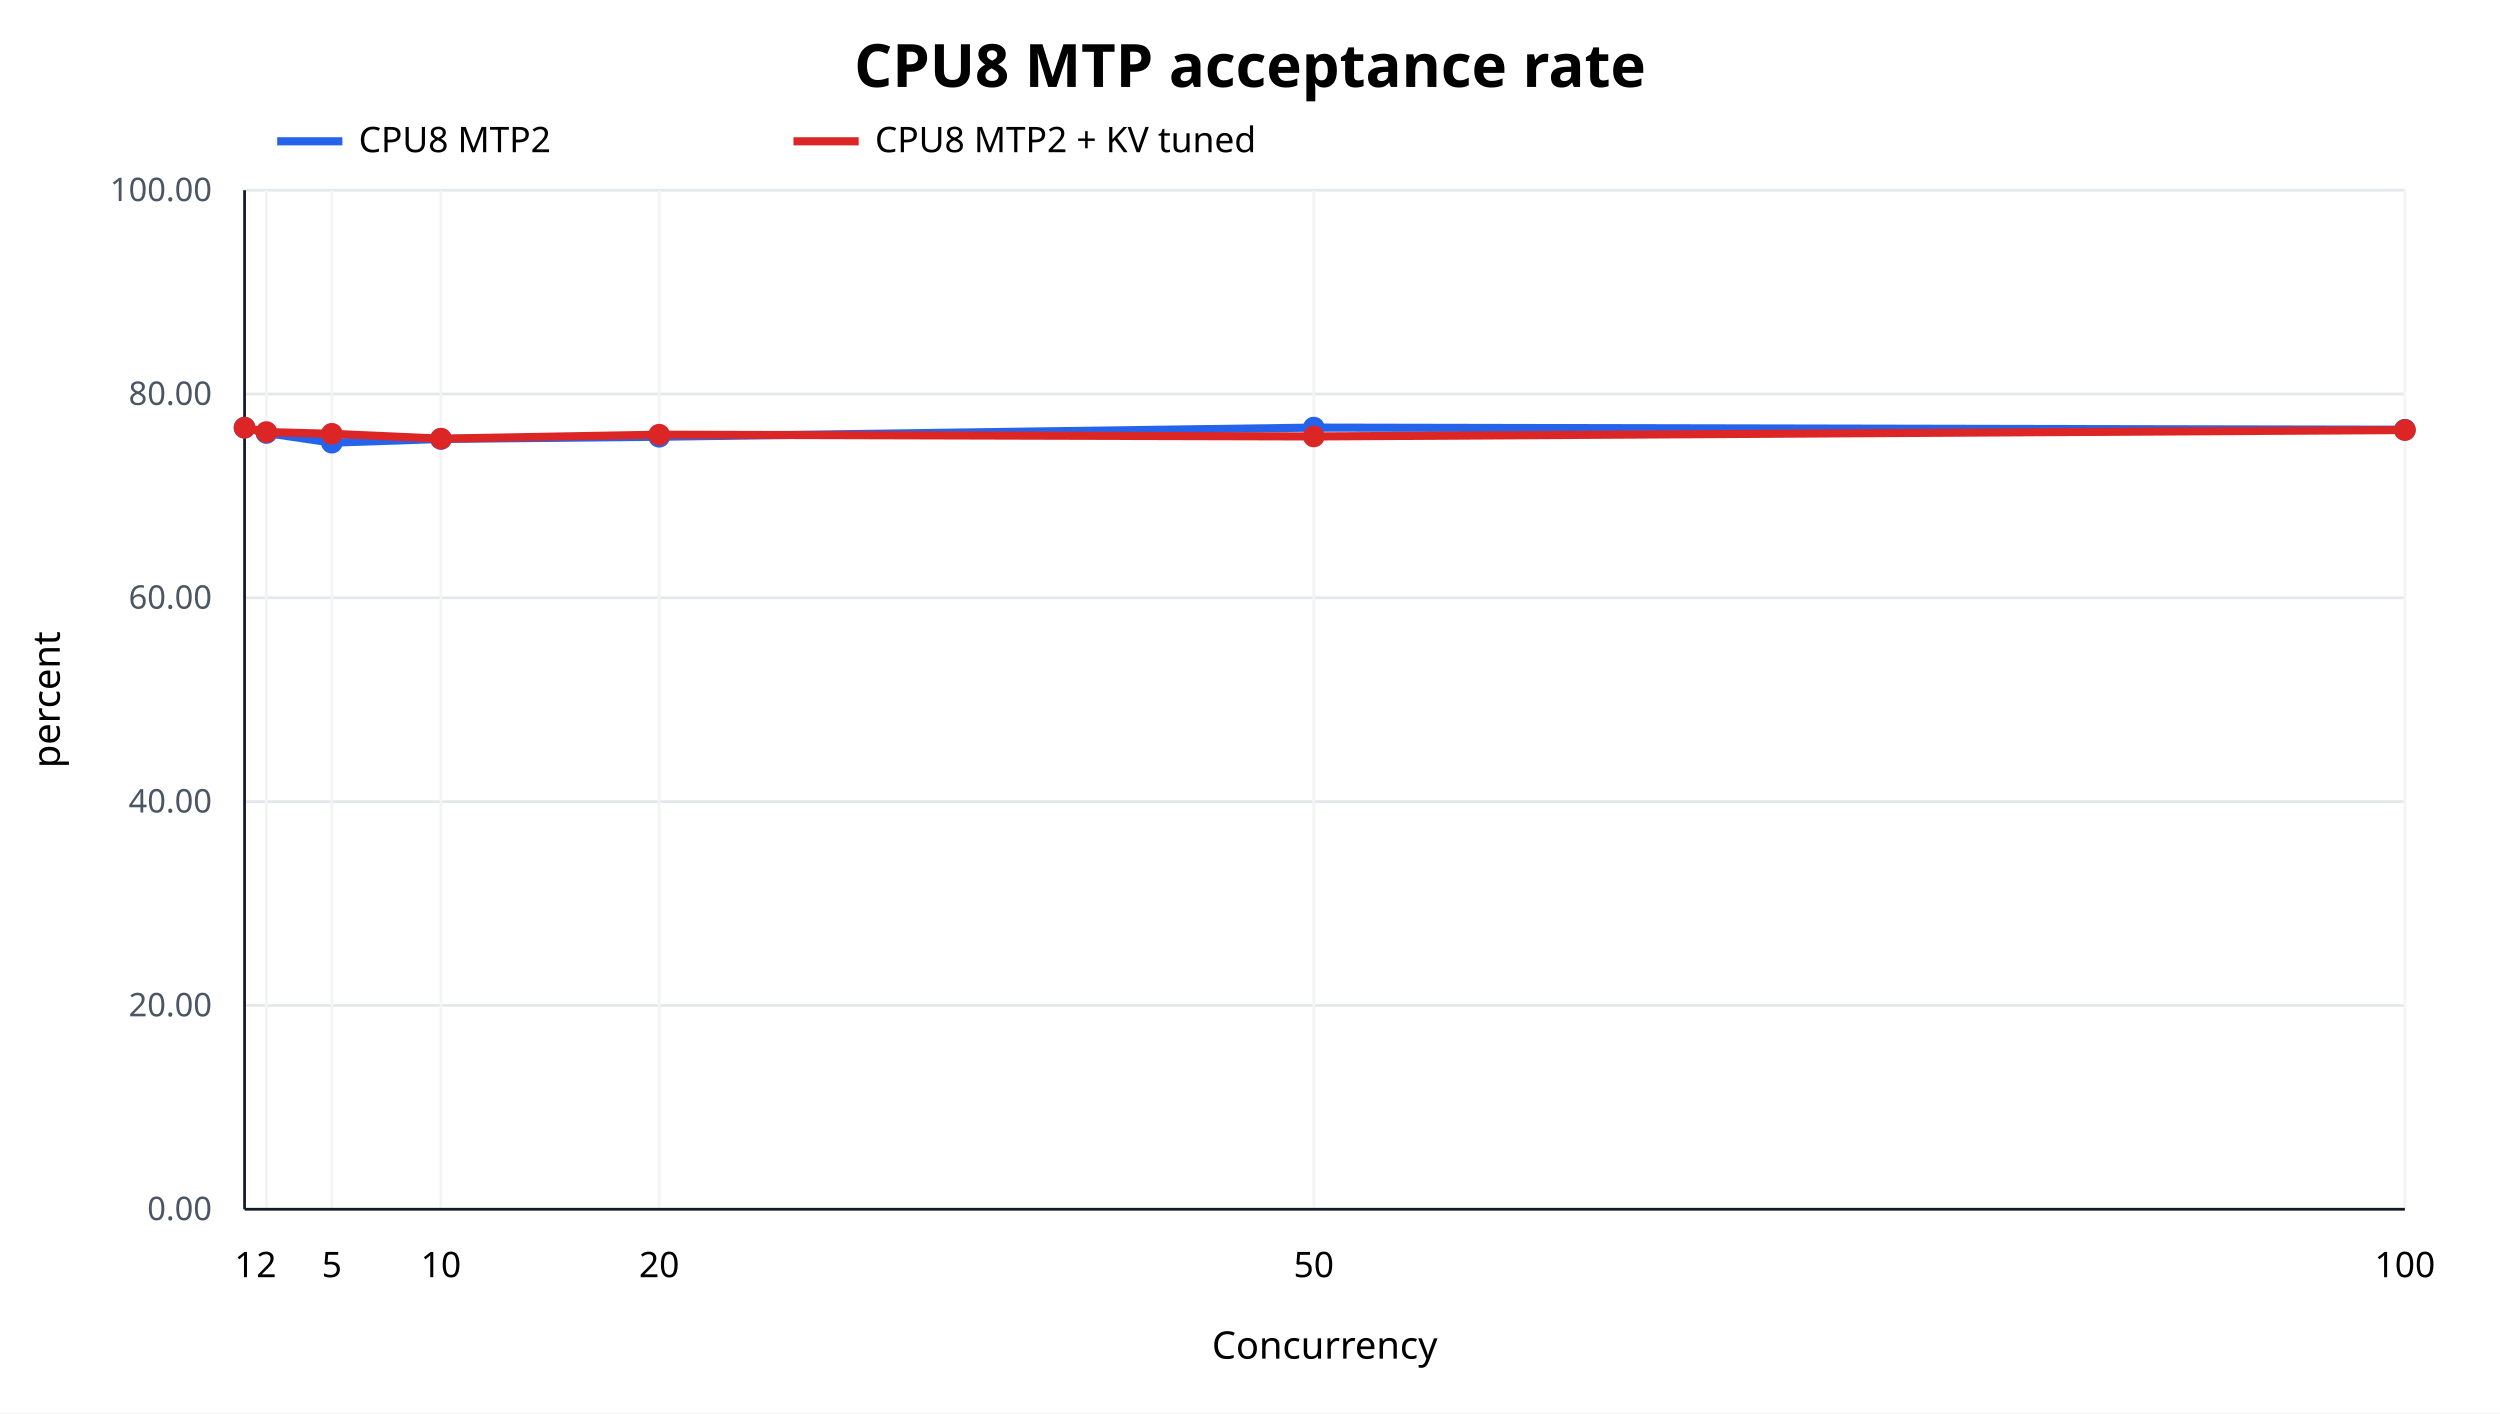
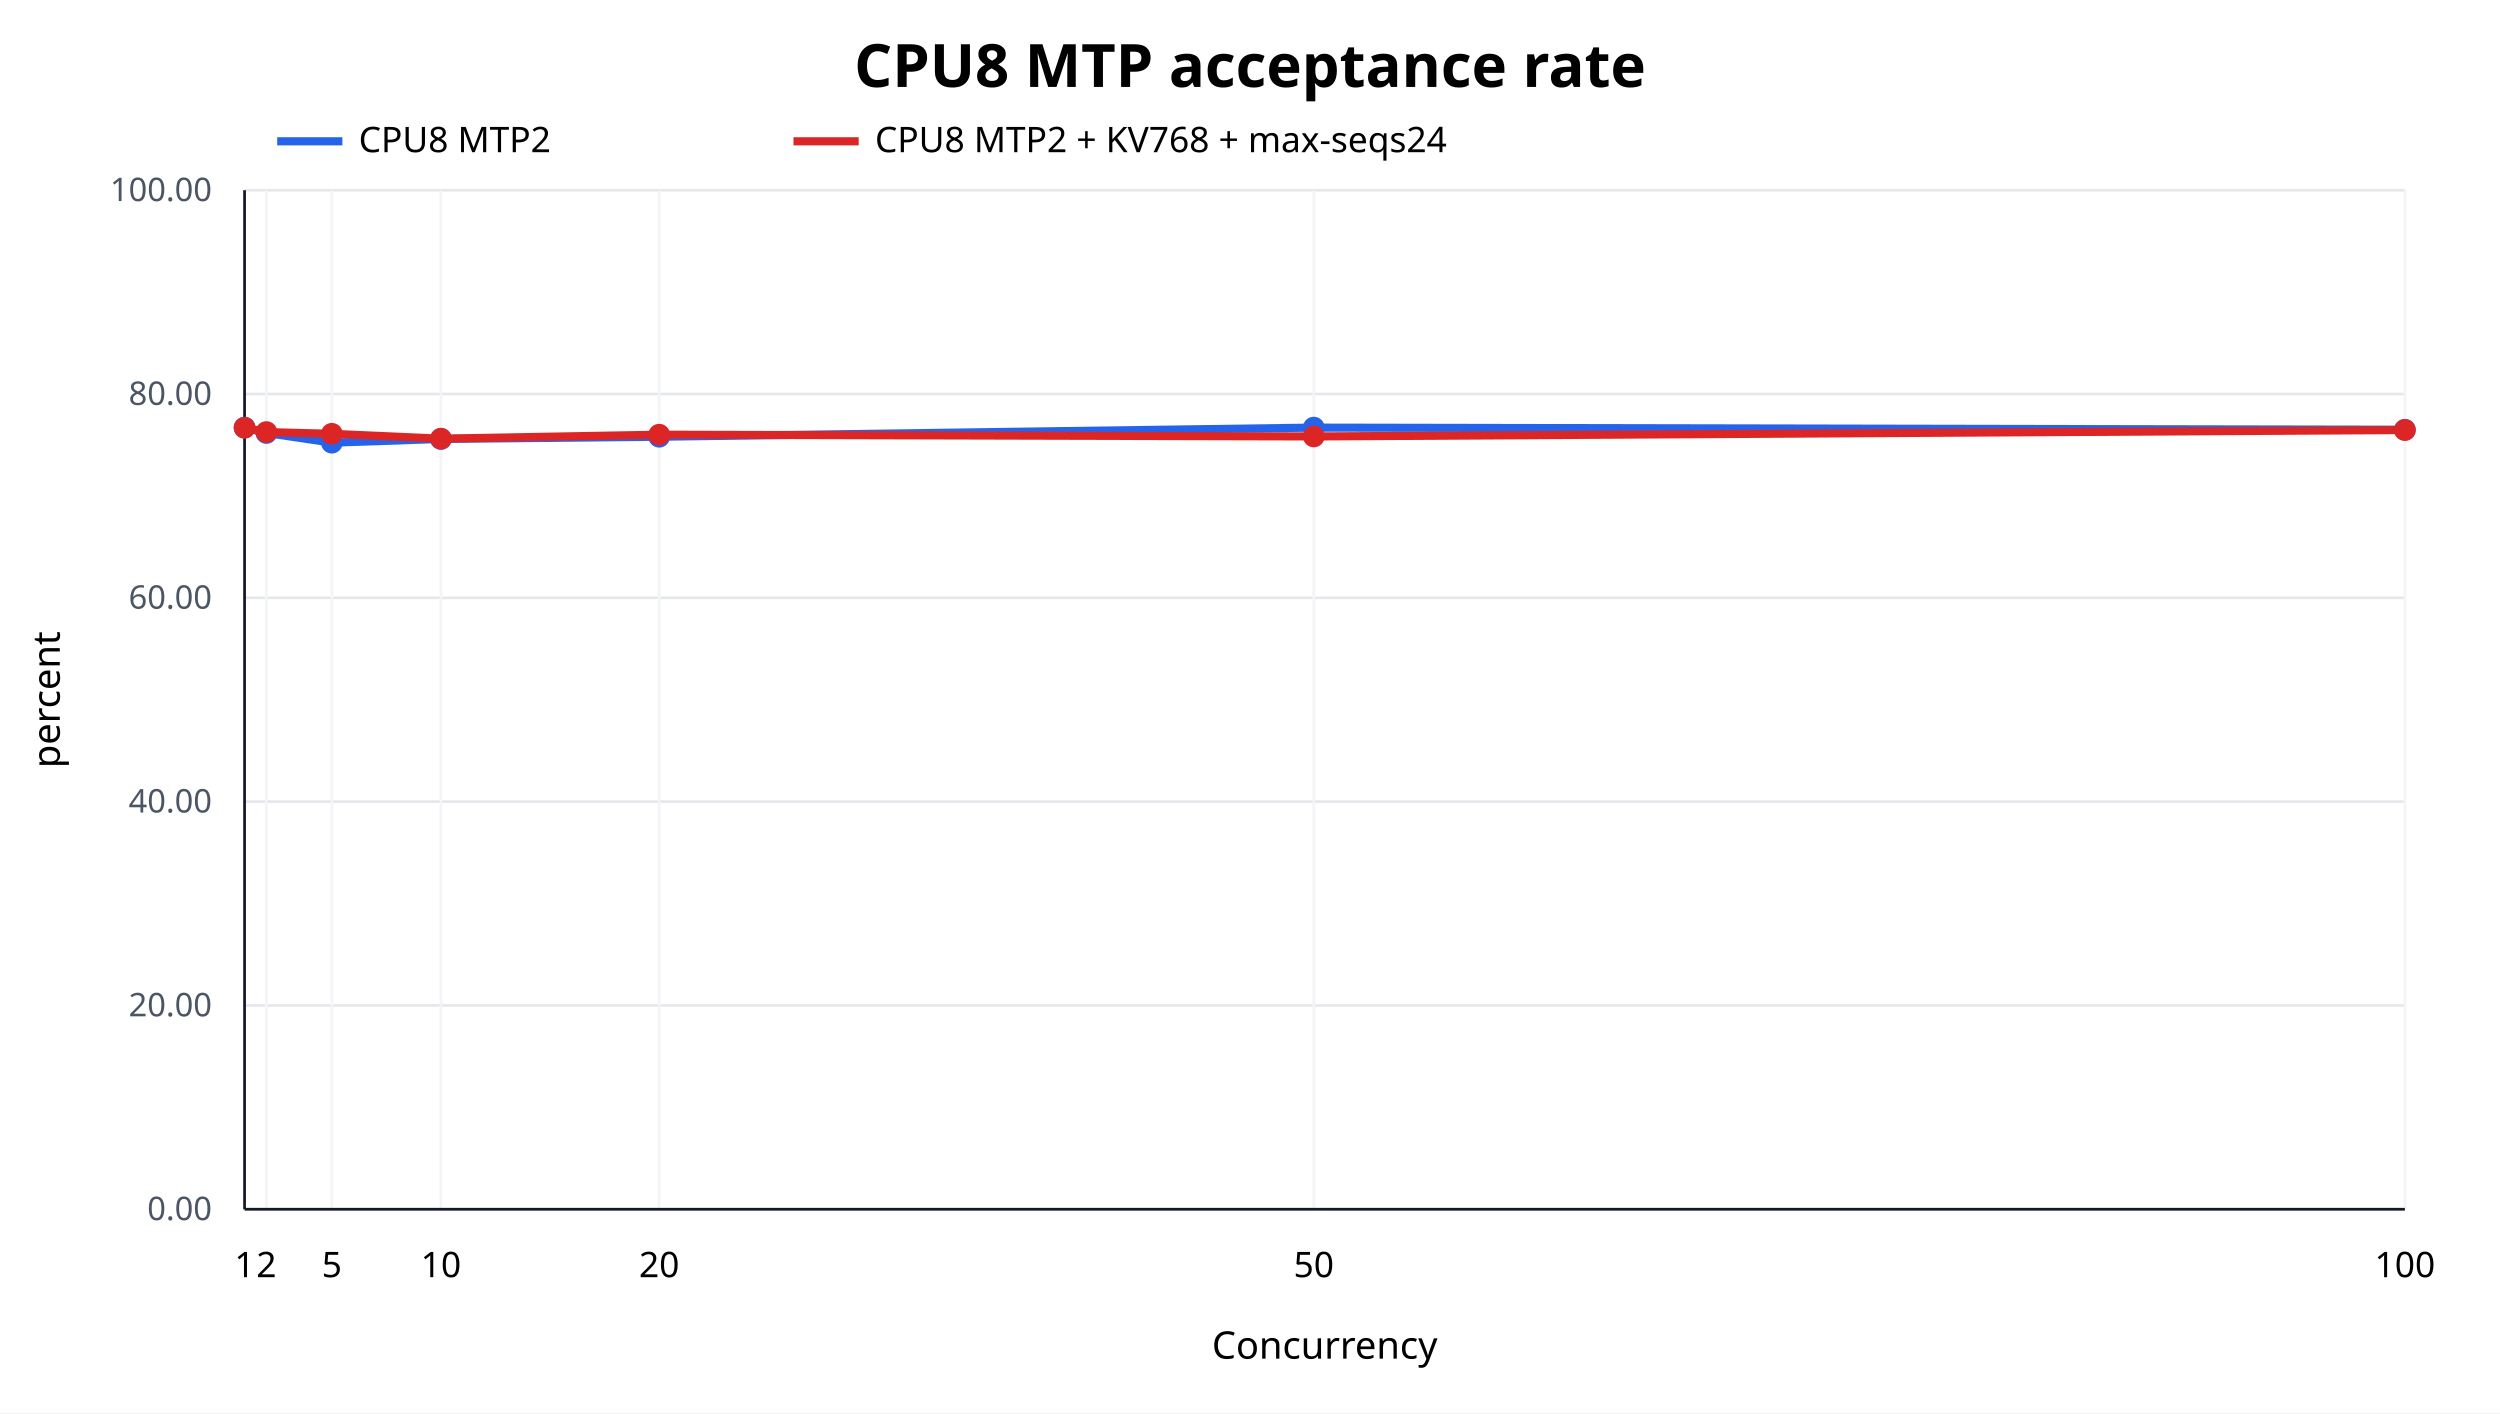
<svg xmlns="http://www.w3.org/2000/svg" width="920" height="520" viewBox="0 0 920 520">
  <rect width="100%" height="100%" fill="white" />
  <text x="460.0" y="32" text-anchor="middle" font-size="22" font-family="sans-serif" font-weight="600">CPU8 MTP acceptance rate</text>
  <line x1="90" y1="445.00" x2="885" y2="445.00" stroke="#e5e7eb" />
  <text x="78" y="449.00" text-anchor="end" font-size="12" font-family="sans-serif" fill="#4b5563">0.00</text>
  <line x1="90" y1="370.00" x2="885" y2="370.00" stroke="#e5e7eb" />
  <text x="78" y="374.00" text-anchor="end" font-size="12" font-family="sans-serif" fill="#4b5563">20.00</text>
  <line x1="90" y1="295.00" x2="885" y2="295.00" stroke="#e5e7eb" />
  <text x="78" y="299.00" text-anchor="end" font-size="12" font-family="sans-serif" fill="#4b5563">40.00</text>
  <line x1="90" y1="220.00" x2="885" y2="220.00" stroke="#e5e7eb" />
  <text x="78" y="224.00" text-anchor="end" font-size="12" font-family="sans-serif" fill="#4b5563">60.00</text>
  <line x1="90" y1="145.00" x2="885" y2="145.00" stroke="#e5e7eb" />
  <text x="78" y="149.00" text-anchor="end" font-size="12" font-family="sans-serif" fill="#4b5563">80.00</text>
  <line x1="90" y1="70.00" x2="885" y2="70.00" stroke="#e5e7eb" />
  <text x="78" y="74.00" text-anchor="end" font-size="12" font-family="sans-serif" fill="#4b5563">100.00</text>
  <line x1="90.00" y1="70" x2="90.00" y2="445" stroke="#f3f4f6" />
  <text x="90.00" y="470" text-anchor="middle" font-size="13" font-family="sans-serif">1</text>
  <line x1="98.03" y1="70" x2="98.03" y2="445" stroke="#f3f4f6" />
  <text x="98.03" y="470" text-anchor="middle" font-size="13" font-family="sans-serif">2</text>
  <line x1="122.12" y1="70" x2="122.12" y2="445" stroke="#f3f4f6" />
  <text x="122.12" y="470" text-anchor="middle" font-size="13" font-family="sans-serif">5</text>
  <line x1="162.27" y1="70" x2="162.27" y2="445" stroke="#f3f4f6" />
  <text x="162.27" y="470" text-anchor="middle" font-size="13" font-family="sans-serif">10</text>
  <line x1="242.58" y1="70" x2="242.58" y2="445" stroke="#f3f4f6" />
  <text x="242.58" y="470" text-anchor="middle" font-size="13" font-family="sans-serif">20</text>
  <line x1="483.48" y1="70" x2="483.48" y2="445" stroke="#f3f4f6" />
  <text x="483.48" y="470" text-anchor="middle" font-size="13" font-family="sans-serif">50</text>
  <line x1="885.00" y1="70" x2="885.00" y2="445" stroke="#f3f4f6" />
  <text x="885.00" y="470" text-anchor="middle" font-size="13" font-family="sans-serif">100</text>
  <line x1="90" y1="70" x2="90" y2="445" stroke="#111827" />
  <line x1="90" y1="445" x2="885" y2="445" stroke="#111827" />
  <text x="487.5" y="500" text-anchor="middle" font-size="14" font-family="sans-serif">Concurrency</text>
  <text transform="translate(22 257.5) rotate(-90)" text-anchor="middle" font-size="14" font-family="sans-serif">percent</text>
  <polyline points="90.00,157.39 98.03,159.34 122.12,162.90 162.27,161.54 242.58,160.72 483.48,157.36 885.00,158.14" fill="none" stroke="#2563eb" stroke-width="3" />
  <circle cx="90.00" cy="157.39" r="4" fill="#2563eb" />
  <circle cx="98.03" cy="159.34" r="4" fill="#2563eb" />
  <circle cx="122.12" cy="162.90" r="4" fill="#2563eb" />
  <circle cx="162.27" cy="161.54" r="4" fill="#2563eb" />
  <circle cx="242.58" cy="160.72" r="4" fill="#2563eb" />
  <circle cx="483.48" cy="157.36" r="4" fill="#2563eb" />
  <circle cx="885.00" cy="158.14" r="4" fill="#2563eb" />
  <line x1="102" y1="52" x2="126" y2="52" stroke="#2563eb" stroke-width="3" />
  <text x="132" y="56" font-size="13" font-family="sans-serif">CPU8 MTP2</text>
  <polyline points="90.00,157.39 98.03,159.00 122.12,159.64 162.27,161.43 242.58,159.97 483.48,160.61 885.00,158.26" fill="none" stroke="#dc2626" stroke-width="3" />
  <circle cx="90.00" cy="157.39" r="4" fill="#dc2626" />
  <circle cx="98.03" cy="159.00" r="4" fill="#dc2626" />
  <circle cx="122.12" cy="159.64" r="4" fill="#dc2626" />
  <circle cx="162.27" cy="161.43" r="4" fill="#dc2626" />
  <circle cx="242.58" cy="159.97" r="4" fill="#dc2626" />
  <circle cx="483.48" cy="160.61" r="4" fill="#dc2626" />
  <circle cx="885.00" cy="158.26" r="4" fill="#dc2626" />
  <line x1="292" y1="52" x2="316" y2="52" stroke="#dc2626" stroke-width="3" />
-   <text x="322" y="56" font-size="13" font-family="sans-serif">CPU8 MTP2 + KV tuned</text>
+   <text x="322" y="56" font-size="13" font-family="sans-serif">CPU8 MTP2 + KV768 + max-seqs24</text>
</svg>
